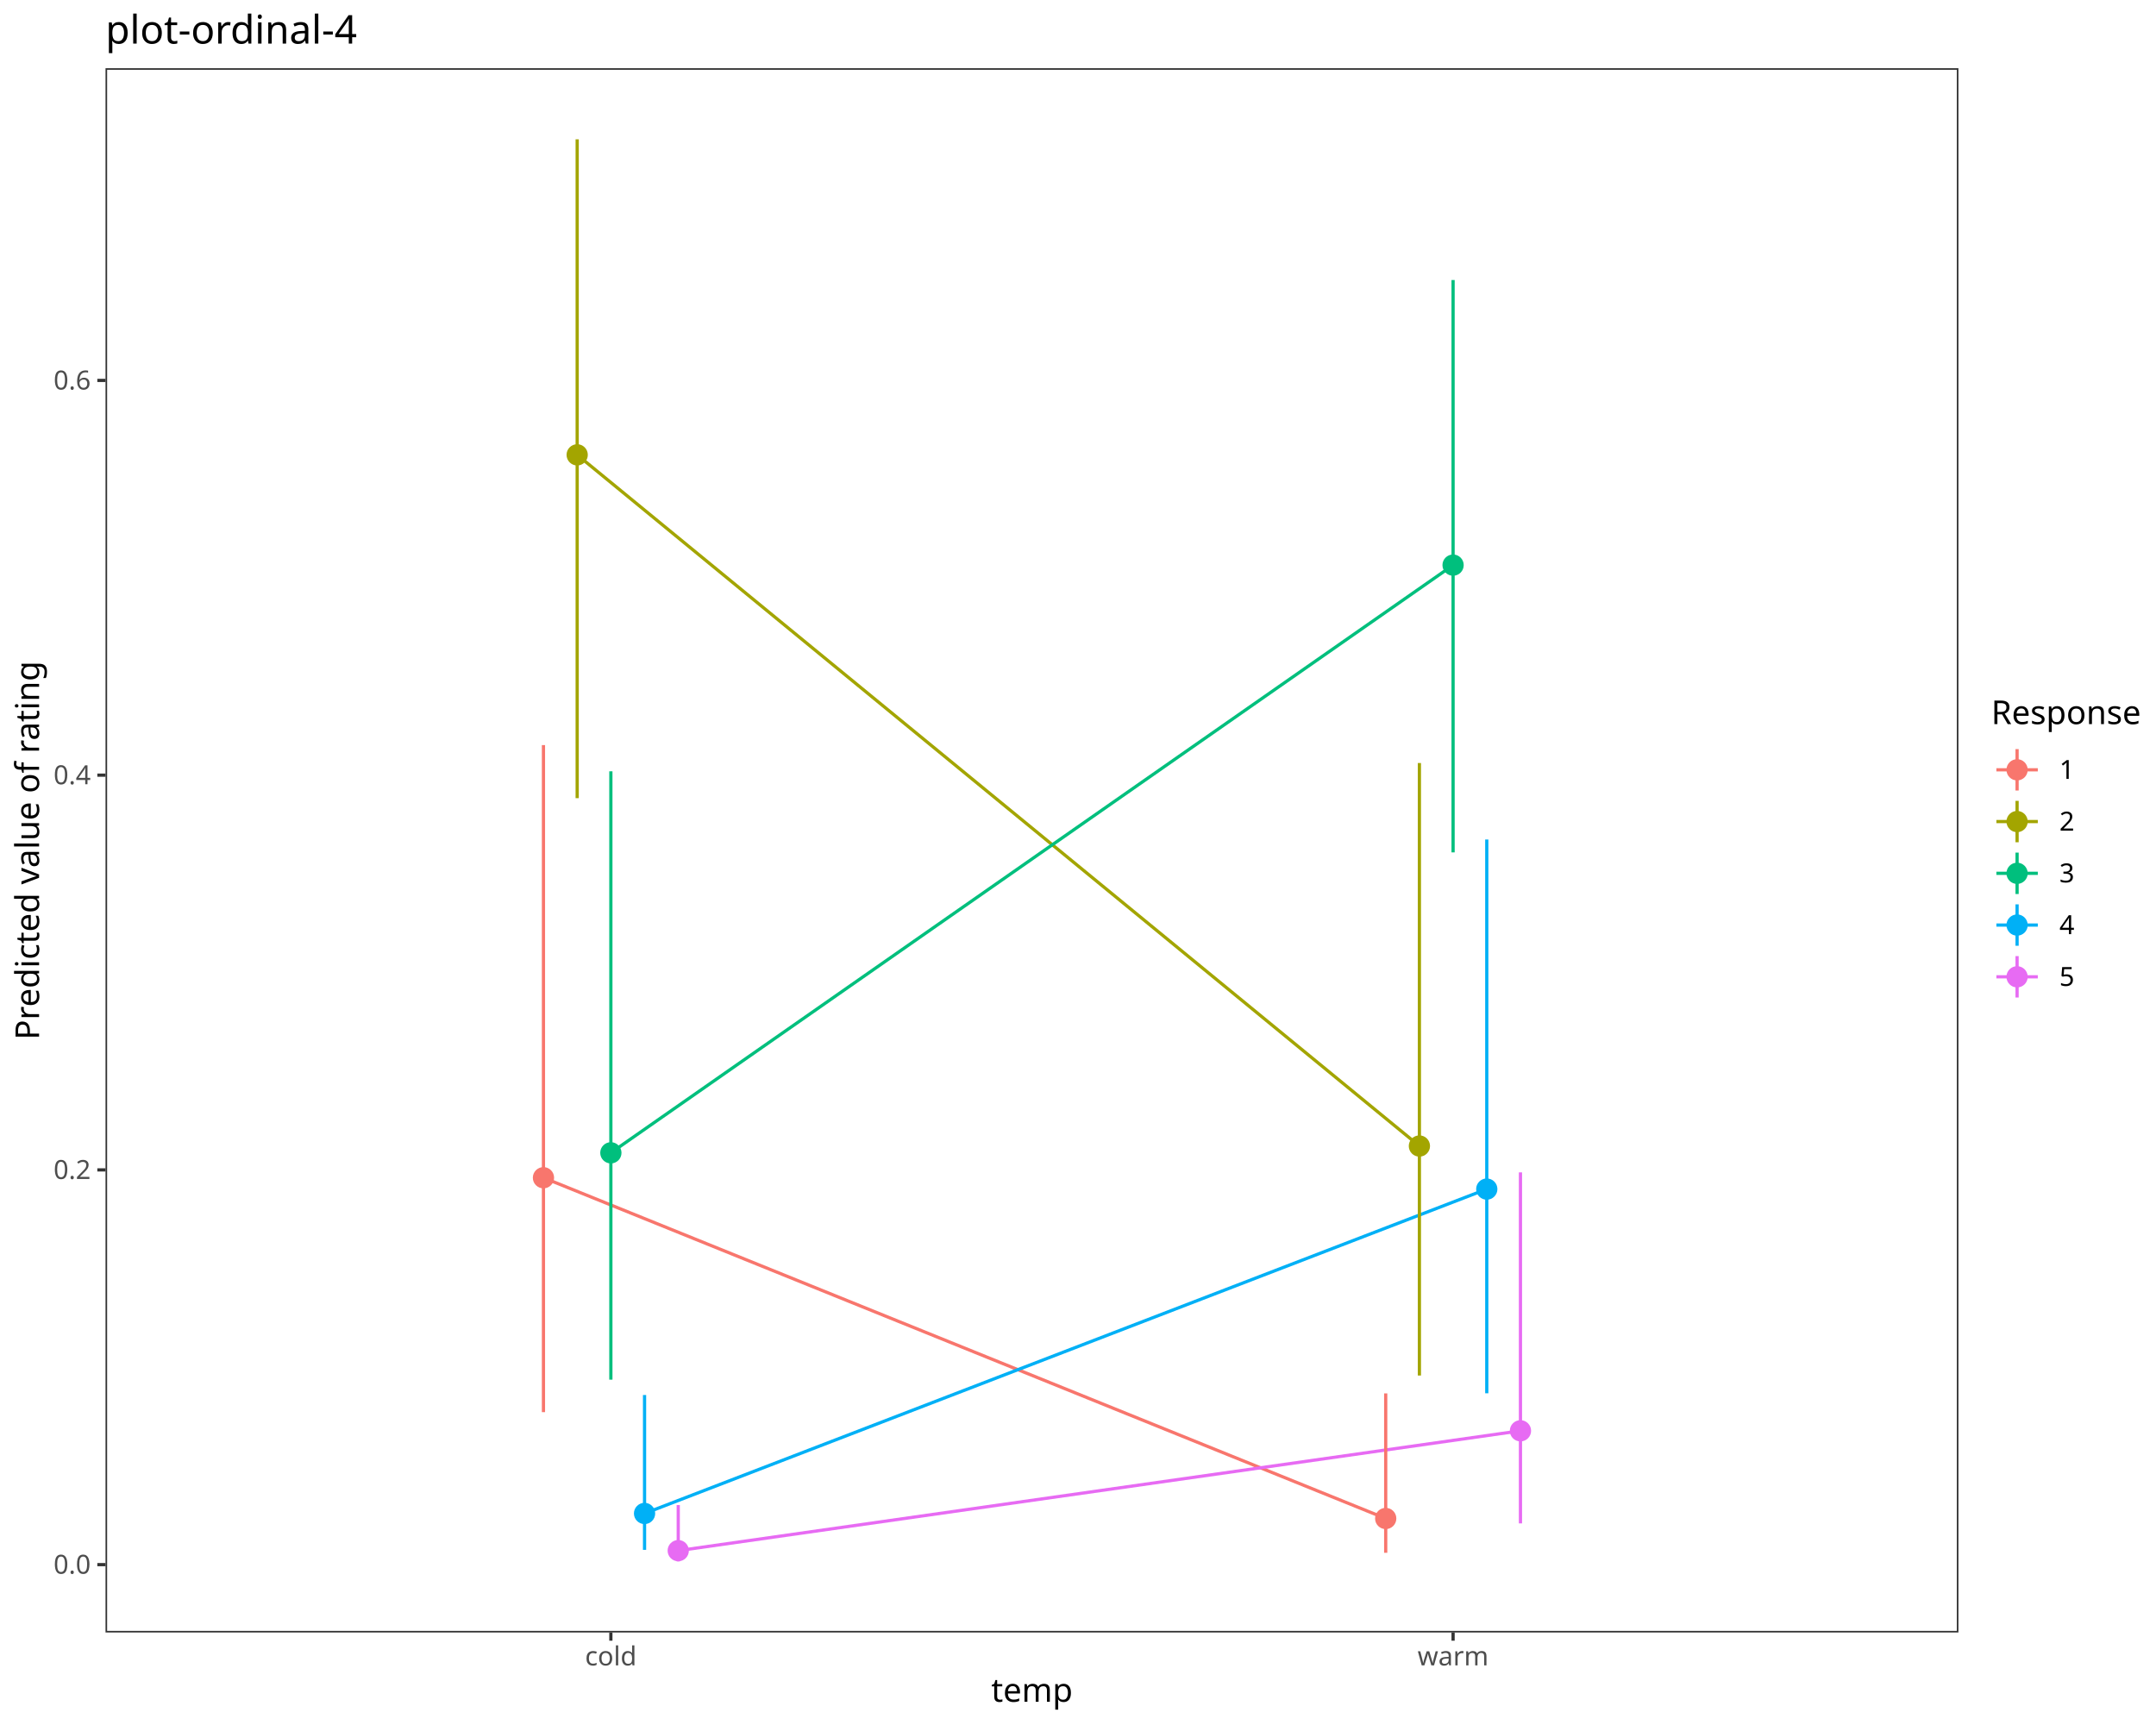
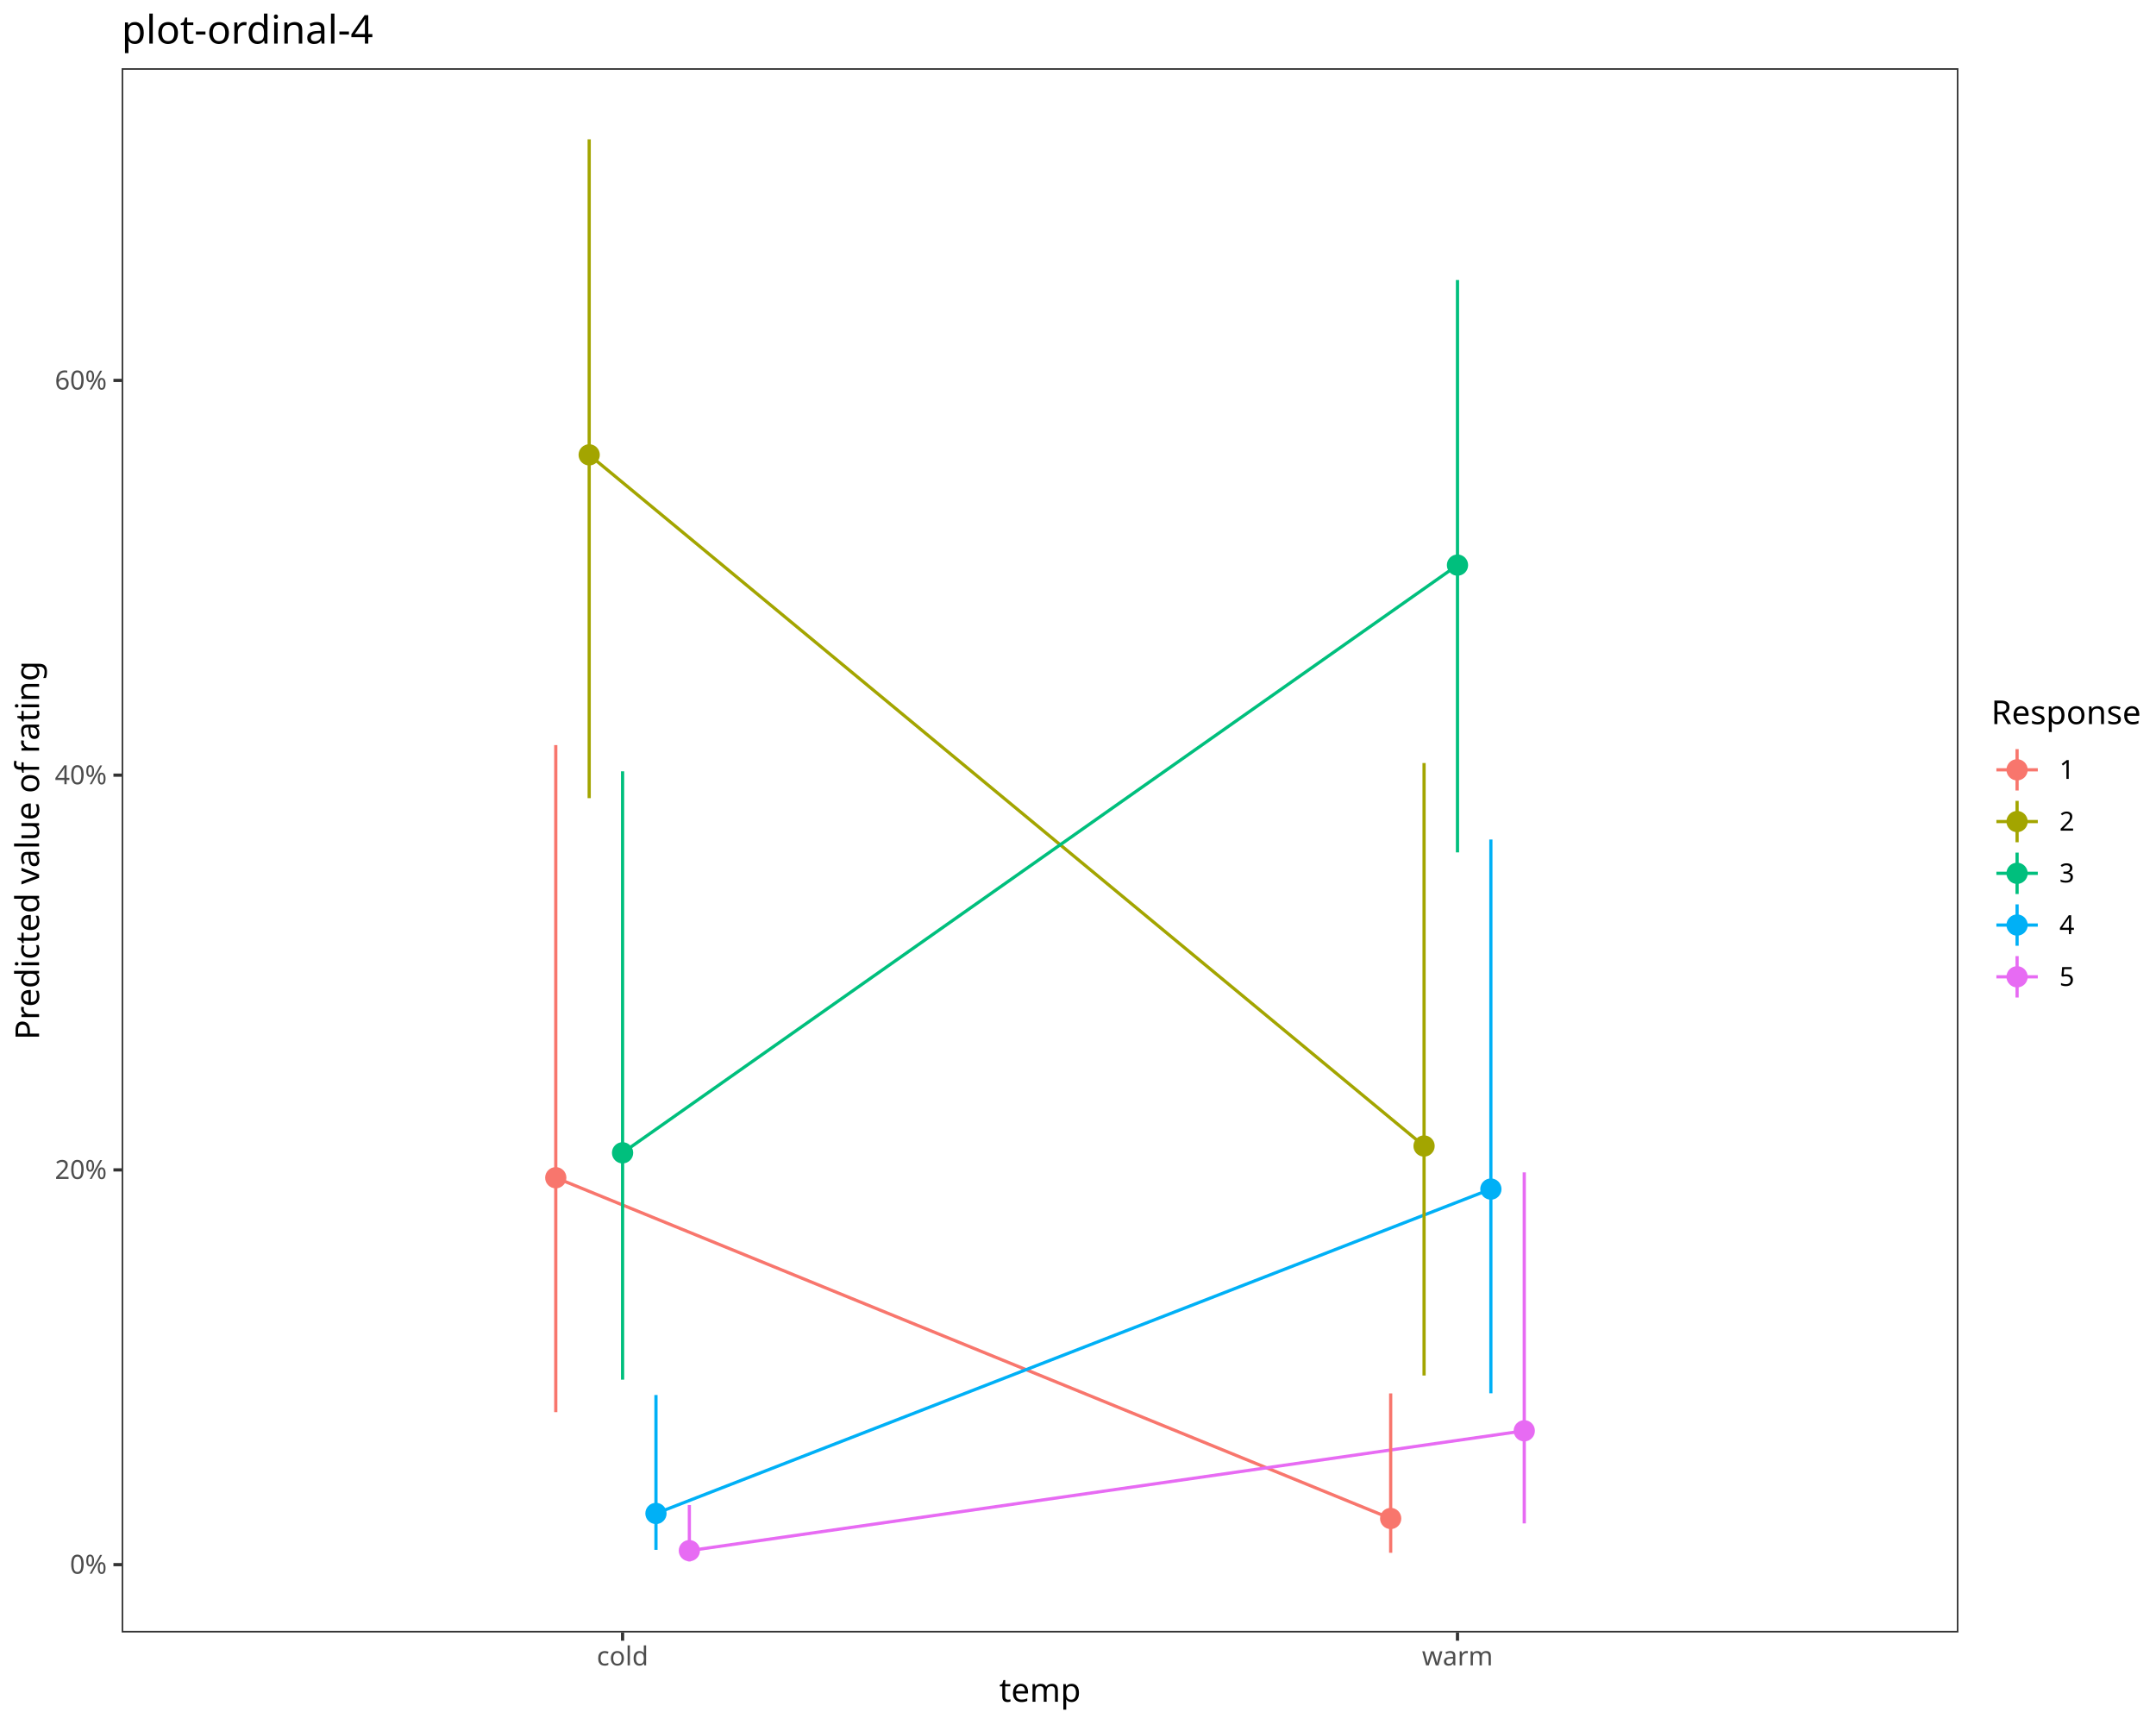
<svg xmlns="http://www.w3.org/2000/svg" class="svglite" data-engine-version="2.0" width="720.00pt" height="576.00pt" viewBox="0 0 720.00 576.00">
  <defs>
    <style type="text/css">
    .svglite line, .svglite polyline, .svglite polygon, .svglite path, .svglite rect, .svglite circle {
      fill: none;
      stroke: #000000;
      stroke-linecap: round;
      stroke-linejoin: round;
      stroke-miterlimit: 10.00;
    }
  </style>
  </defs>
  <rect width="100%" height="100%" style="stroke: none; fill: #FFFFFF;" />
  <defs>
    <clipPath id="cpMC4wMHw3MjAuMDB8MC4wMHw1NzYuMDA=">
      <rect x="0.00" y="0.00" width="720.00" height="576.00" />
    </clipPath>
  </defs>
  <g clip-path="url(#cpMC4wMHw3MjAuMDB8MC4wMHw1NzYuMDA=)">
    <rect x="0.00" y="0.00" width="720.00" height="576.00" style="stroke-width: 1.07; stroke: #FFFFFF; fill: #FFFFFF;" />
  </g>
  <defs>
-     <clipPath id="cpMzUuMjR8NjU0LjAyfDIyLjc4fDU0NS4xMQ==">
-       <rect x="35.24" y="22.78" width="618.78" height="522.33" />
+     <clipPath id="cpNDAuNjJ8NjU0LjAyfDIyLjc4fDU0NS4xMQ==">
+       <rect x="40.62" y="22.78" width="613.40" height="522.33" />
    </clipPath>
  </defs>
-   <g clip-path="url(#cpMzUuMjR8NjU0LjAyfDIyLjc4fDU0NS4xMQ==)">
-     <rect x="35.24" y="22.78" width="618.78" height="522.33" style="stroke-width: 1.07; stroke: none; fill: #FFFFFF;" />
-     <polyline points="181.49,393.26 462.76,507.04 " style="stroke-width: 1.07; stroke: #F8766D; stroke-linecap: butt;" />
-     <polyline points="192.75,151.88 474.01,382.67 " style="stroke-width: 1.07; stroke: #A3A500; stroke-linecap: butt;" />
-     <polyline points="204.00,384.94 485.26,188.70 " style="stroke-width: 1.07; stroke: #00BF7D; stroke-linecap: butt;" />
-     <polyline points="215.25,505.36 496.51,397.05 " style="stroke-width: 1.07; stroke: #00B0F6; stroke-linecap: butt;" />
-     <polyline points="226.50,517.78 507.76,477.76 " style="stroke-width: 1.07; stroke: #E76BF3; stroke-linecap: butt;" />
-     <line x1="181.49" y1="471.53" x2="181.49" y2="248.80" style="stroke-width: 1.07; stroke: #F8766D; stroke-linecap: butt;" />
-     <line x1="462.76" y1="518.50" x2="462.76" y2="465.27" style="stroke-width: 1.07; stroke: #F8766D; stroke-linecap: butt;" />
-     <line x1="192.75" y1="266.52" x2="192.75" y2="46.53" style="stroke-width: 1.07; stroke: #A3A500; stroke-linecap: butt;" />
-     <line x1="474.01" y1="459.31" x2="474.01" y2="254.78" style="stroke-width: 1.07; stroke: #A3A500; stroke-linecap: butt;" />
-     <line x1="204.00" y1="460.68" x2="204.00" y2="257.55" style="stroke-width: 1.07; stroke: #00BF7D; stroke-linecap: butt;" />
-     <line x1="485.26" y1="284.62" x2="485.26" y2="93.50" style="stroke-width: 1.07; stroke: #00BF7D; stroke-linecap: butt;" />
-     <line x1="215.25" y1="517.52" x2="215.25" y2="465.82" style="stroke-width: 1.07; stroke: #00B0F6; stroke-linecap: butt;" />
-     <line x1="496.51" y1="465.23" x2="496.51" y2="280.32" style="stroke-width: 1.07; stroke: #00B0F6; stroke-linecap: butt;" />
-     <line x1="226.50" y1="521.37" x2="226.50" y2="502.56" style="stroke-width: 1.07; stroke: #E76BF3; stroke-linecap: butt;" />
-     <line x1="507.76" y1="508.68" x2="507.76" y2="391.46" style="stroke-width: 1.07; stroke: #E76BF3; stroke-linecap: butt;" />
-     <circle cx="181.49" cy="393.26" r="2.84" style="stroke-width: 1.42; stroke: #F8766D; fill: #F8766D;" />
-     <circle cx="462.76" cy="507.04" r="2.84" style="stroke-width: 1.42; stroke: #F8766D; fill: #F8766D;" />
-     <circle cx="192.75" cy="151.88" r="2.84" style="stroke-width: 1.42; stroke: #A3A500; fill: #A3A500;" />
-     <circle cx="474.01" cy="382.67" r="2.84" style="stroke-width: 1.42; stroke: #A3A500; fill: #A3A500;" />
-     <circle cx="204.00" cy="384.94" r="2.84" style="stroke-width: 1.42; stroke: #00BF7D; fill: #00BF7D;" />
-     <circle cx="485.26" cy="188.70" r="2.84" style="stroke-width: 1.42; stroke: #00BF7D; fill: #00BF7D;" />
-     <circle cx="215.25" cy="505.36" r="2.84" style="stroke-width: 1.42; stroke: #00B0F6; fill: #00B0F6;" />
-     <circle cx="496.51" cy="397.05" r="2.84" style="stroke-width: 1.42; stroke: #00B0F6; fill: #00B0F6;" />
-     <circle cx="226.50" cy="517.78" r="2.84" style="stroke-width: 1.42; stroke: #E76BF3; fill: #E76BF3;" />
-     <circle cx="507.76" cy="477.76" r="2.84" style="stroke-width: 1.42; stroke: #E76BF3; fill: #E76BF3;" />
-     <rect x="35.24" y="22.78" width="618.78" height="522.33" style="stroke-width: 1.07; stroke: #333333;" />
+   <g clip-path="url(#cpNDAuNjJ8NjU0LjAyfDIyLjc4fDU0NS4xMQ==)">
+     <rect x="40.62" y="22.78" width="613.40" height="522.33" style="stroke-width: 1.07; stroke: none; fill: #FFFFFF;" />
+     <polyline points="185.60,393.26 464.42,507.04 " style="stroke-width: 1.07; stroke: #F8766D; stroke-linecap: butt;" />
+     <polyline points="196.76,151.88 475.57,382.67 " style="stroke-width: 1.07; stroke: #A3A500; stroke-linecap: butt;" />
+     <polyline points="207.91,384.94 486.73,188.70 " style="stroke-width: 1.07; stroke: #00BF7D; stroke-linecap: butt;" />
+     <polyline points="219.06,505.36 497.88,397.05 " style="stroke-width: 1.07; stroke: #00B0F6; stroke-linecap: butt;" />
+     <polyline points="230.21,517.78 509.03,477.76 " style="stroke-width: 1.07; stroke: #E76BF3; stroke-linecap: butt;" />
+     <line x1="185.60" y1="471.53" x2="185.60" y2="248.80" style="stroke-width: 1.07; stroke: #F8766D; stroke-linecap: butt;" />
+     <line x1="464.42" y1="518.50" x2="464.42" y2="465.27" style="stroke-width: 1.07; stroke: #F8766D; stroke-linecap: butt;" />
+     <line x1="196.76" y1="266.52" x2="196.76" y2="46.53" style="stroke-width: 1.07; stroke: #A3A500; stroke-linecap: butt;" />
+     <line x1="475.57" y1="459.31" x2="475.57" y2="254.78" style="stroke-width: 1.07; stroke: #A3A500; stroke-linecap: butt;" />
+     <line x1="207.91" y1="460.68" x2="207.91" y2="257.55" style="stroke-width: 1.07; stroke: #00BF7D; stroke-linecap: butt;" />
+     <line x1="486.73" y1="284.62" x2="486.73" y2="93.50" style="stroke-width: 1.07; stroke: #00BF7D; stroke-linecap: butt;" />
+     <line x1="219.06" y1="517.52" x2="219.06" y2="465.82" style="stroke-width: 1.07; stroke: #00B0F6; stroke-linecap: butt;" />
+     <line x1="497.88" y1="465.23" x2="497.88" y2="280.32" style="stroke-width: 1.07; stroke: #00B0F6; stroke-linecap: butt;" />
+     <line x1="230.21" y1="521.37" x2="230.21" y2="502.56" style="stroke-width: 1.07; stroke: #E76BF3; stroke-linecap: butt;" />
+     <line x1="509.03" y1="508.68" x2="509.03" y2="391.46" style="stroke-width: 1.07; stroke: #E76BF3; stroke-linecap: butt;" />
+     <circle cx="185.60" cy="393.26" r="2.84" style="stroke-width: 1.42; stroke: #F8766D; fill: #F8766D;" />
+     <circle cx="464.42" cy="507.04" r="2.84" style="stroke-width: 1.42; stroke: #F8766D; fill: #F8766D;" />
+     <circle cx="196.76" cy="151.88" r="2.84" style="stroke-width: 1.42; stroke: #A3A500; fill: #A3A500;" />
+     <circle cx="475.57" cy="382.67" r="2.84" style="stroke-width: 1.42; stroke: #A3A500; fill: #A3A500;" />
+     <circle cx="207.91" cy="384.94" r="2.84" style="stroke-width: 1.42; stroke: #00BF7D; fill: #00BF7D;" />
+     <circle cx="486.73" cy="188.70" r="2.84" style="stroke-width: 1.42; stroke: #00BF7D; fill: #00BF7D;" />
+     <circle cx="219.06" cy="505.36" r="2.84" style="stroke-width: 1.42; stroke: #00B0F6; fill: #00B0F6;" />
+     <circle cx="497.88" cy="397.05" r="2.84" style="stroke-width: 1.42; stroke: #00B0F6; fill: #00B0F6;" />
+     <circle cx="230.21" cy="517.78" r="2.84" style="stroke-width: 1.42; stroke: #E76BF3; fill: #E76BF3;" />
+     <circle cx="509.03" cy="477.76" r="2.84" style="stroke-width: 1.42; stroke: #E76BF3; fill: #E76BF3;" />
+     <rect x="40.62" y="22.78" width="613.40" height="522.33" style="stroke-width: 1.07; stroke: #333333;" />
  </g>
  <g clip-path="url(#cpMC4wMHw3MjAuMDB8MC4wMHw1NzYuMDA=)">
-     <text x="30.31" y="525.48" text-anchor="end" style="font-size: 8.80px; fill: #4D4D4D; font-family: sans;" textLength="12.23px" lengthAdjust="spacingAndGlyphs">0.0</text>
-     <text x="30.31" y="393.67" text-anchor="end" style="font-size: 8.80px; fill: #4D4D4D; font-family: sans;" textLength="12.23px" lengthAdjust="spacingAndGlyphs">0.2</text>
-     <text x="30.31" y="261.87" text-anchor="end" style="font-size: 8.80px; fill: #4D4D4D; font-family: sans;" textLength="12.23px" lengthAdjust="spacingAndGlyphs">0.4</text>
-     <text x="30.31" y="130.06" text-anchor="end" style="font-size: 8.80px; fill: #4D4D4D; font-family: sans;" textLength="12.23px" lengthAdjust="spacingAndGlyphs">0.6</text>
-     <polyline points="32.50,522.45 35.24,522.45 " style="stroke-width: 1.07; stroke: #333333; stroke-linecap: butt;" />
-     <polyline points="32.50,390.64 35.24,390.64 " style="stroke-width: 1.07; stroke: #333333; stroke-linecap: butt;" />
-     <polyline points="32.50,258.84 35.24,258.84 " style="stroke-width: 1.07; stroke: #333333; stroke-linecap: butt;" />
-     <polyline points="32.50,127.03 35.24,127.03 " style="stroke-width: 1.07; stroke: #333333; stroke-linecap: butt;" />
-     <polyline points="204.00,547.85 204.00,545.11 " style="stroke-width: 1.07; stroke: #333333; stroke-linecap: butt;" />
-     <polyline points="485.26,547.85 485.26,545.11 " style="stroke-width: 1.07; stroke: #333333; stroke-linecap: butt;" />
-     <text x="204.00" y="556.10" text-anchor="middle" style="font-size: 8.80px; fill: #4D4D4D; font-family: sans;" textLength="16.15px" lengthAdjust="spacingAndGlyphs">cold</text>
-     <text x="485.26" y="556.10" text-anchor="middle" style="font-size: 8.80px; fill: #4D4D4D; font-family: sans;" textLength="21.52px" lengthAdjust="spacingAndGlyphs">warm</text>
-     <text x="344.63" y="568.24" text-anchor="middle" style="font-size: 11.00px; font-family: sans;" textLength="24.46px" lengthAdjust="spacingAndGlyphs">temp</text>
+     <text x="35.69" y="525.48" text-anchor="end" style="font-size: 8.80px; fill: #4D4D4D; font-family: sans;" textLength="12.72px" lengthAdjust="spacingAndGlyphs">0%</text>
+     <text x="35.69" y="393.67" text-anchor="end" style="font-size: 8.80px; fill: #4D4D4D; font-family: sans;" textLength="17.61px" lengthAdjust="spacingAndGlyphs">20%</text>
+     <text x="35.69" y="261.87" text-anchor="end" style="font-size: 8.80px; fill: #4D4D4D; font-family: sans;" textLength="17.61px" lengthAdjust="spacingAndGlyphs">40%</text>
+     <text x="35.69" y="130.06" text-anchor="end" style="font-size: 8.80px; fill: #4D4D4D; font-family: sans;" textLength="17.61px" lengthAdjust="spacingAndGlyphs">60%</text>
+     <polyline points="37.88,522.45 40.62,522.45 " style="stroke-width: 1.07; stroke: #333333; stroke-linecap: butt;" />
+     <polyline points="37.88,390.64 40.62,390.64 " style="stroke-width: 1.07; stroke: #333333; stroke-linecap: butt;" />
+     <polyline points="37.88,258.84 40.62,258.84 " style="stroke-width: 1.07; stroke: #333333; stroke-linecap: butt;" />
+     <polyline points="37.88,127.03 40.62,127.03 " style="stroke-width: 1.07; stroke: #333333; stroke-linecap: butt;" />
+     <polyline points="207.91,547.85 207.91,545.11 " style="stroke-width: 1.07; stroke: #333333; stroke-linecap: butt;" />
+     <polyline points="486.73,547.85 486.73,545.11 " style="stroke-width: 1.07; stroke: #333333; stroke-linecap: butt;" />
+     <text x="207.91" y="556.10" text-anchor="middle" style="font-size: 8.80px; fill: #4D4D4D; font-family: sans;" textLength="16.15px" lengthAdjust="spacingAndGlyphs">cold</text>
+     <text x="486.73" y="556.10" text-anchor="middle" style="font-size: 8.80px; fill: #4D4D4D; font-family: sans;" textLength="21.52px" lengthAdjust="spacingAndGlyphs">warm</text>
+     <text x="347.32" y="568.24" text-anchor="middle" style="font-size: 11.00px; font-family: sans;" textLength="24.46px" lengthAdjust="spacingAndGlyphs">temp</text>
    <text transform="translate(13.05,283.95) rotate(-90)" text-anchor="middle" style="font-size: 11.00px; font-family: sans;" textLength="118.64px" lengthAdjust="spacingAndGlyphs">Predicted value of rating</text>
    <rect x="664.97" y="233.08" width="49.55" height="101.73" style="stroke-width: 1.07; stroke: none; fill: #FFFFFF;" />
    <text x="664.97" y="241.79" style="font-size: 11.00px; font-family: sans;" textLength="49.55px" lengthAdjust="spacingAndGlyphs">Response</text>
    <rect x="664.97" y="248.41" width="17.28" height="17.28" style="stroke-width: 1.07; stroke: none; fill: #FFFFFF;" />
    <line x1="666.70" y1="257.05" x2="680.53" y2="257.05" style="stroke-width: 1.07; stroke: #F8766D; stroke-linecap: butt;" />
    <line x1="673.61" y1="263.97" x2="673.61" y2="250.14" style="stroke-width: 1.07; stroke: #F8766D; stroke-linecap: butt;" />
    <circle cx="673.61" cy="257.05" r="2.84" style="stroke-width: 1.42; stroke: #F8766D; fill: #F8766D;" />
    <rect x="664.97" y="265.69" width="17.28" height="17.28" style="stroke-width: 1.07; stroke: none; fill: #FFFFFF;" />
    <line x1="666.70" y1="274.33" x2="680.53" y2="274.33" style="stroke-width: 1.07; stroke: #A3A500; stroke-linecap: butt;" />
    <line x1="673.61" y1="281.25" x2="673.61" y2="267.42" style="stroke-width: 1.07; stroke: #A3A500; stroke-linecap: butt;" />
    <circle cx="673.61" cy="274.33" r="2.84" style="stroke-width: 1.42; stroke: #A3A500; fill: #A3A500;" />
    <rect x="664.97" y="282.97" width="17.28" height="17.28" style="stroke-width: 1.07; stroke: none; fill: #FFFFFF;" />
    <line x1="666.70" y1="291.61" x2="680.53" y2="291.61" style="stroke-width: 1.07; stroke: #00BF7D; stroke-linecap: butt;" />
    <line x1="673.61" y1="298.53" x2="673.61" y2="284.70" style="stroke-width: 1.07; stroke: #00BF7D; stroke-linecap: butt;" />
    <circle cx="673.61" cy="291.61" r="2.84" style="stroke-width: 1.42; stroke: #00BF7D; fill: #00BF7D;" />
    <rect x="664.97" y="300.25" width="17.28" height="17.28" style="stroke-width: 1.07; stroke: none; fill: #FFFFFF;" />
    <line x1="666.70" y1="308.89" x2="680.53" y2="308.89" style="stroke-width: 1.07; stroke: #00B0F6; stroke-linecap: butt;" />
    <line x1="673.61" y1="315.81" x2="673.61" y2="301.98" style="stroke-width: 1.07; stroke: #00B0F6; stroke-linecap: butt;" />
    <circle cx="673.61" cy="308.89" r="2.84" style="stroke-width: 1.42; stroke: #00B0F6; fill: #00B0F6;" />
    <rect x="664.97" y="317.53" width="17.28" height="17.28" style="stroke-width: 1.07; stroke: none; fill: #FFFFFF;" />
    <line x1="666.70" y1="326.17" x2="680.53" y2="326.17" style="stroke-width: 1.07; stroke: #E76BF3; stroke-linecap: butt;" />
    <line x1="673.61" y1="333.09" x2="673.61" y2="319.26" style="stroke-width: 1.07; stroke: #E76BF3; stroke-linecap: butt;" />
    <circle cx="673.61" cy="326.17" r="2.84" style="stroke-width: 1.42; stroke: #E76BF3; fill: #E76BF3;" />
    <text x="687.73" y="260.08" style="font-size: 8.80px; font-family: sans;" textLength="4.89px" lengthAdjust="spacingAndGlyphs">1</text>
    <text x="687.73" y="277.36" style="font-size: 8.80px; font-family: sans;" textLength="4.89px" lengthAdjust="spacingAndGlyphs">2</text>
    <text x="687.73" y="294.64" style="font-size: 8.80px; font-family: sans;" textLength="4.89px" lengthAdjust="spacingAndGlyphs">3</text>
    <text x="687.73" y="311.92" style="font-size: 8.80px; font-family: sans;" textLength="4.89px" lengthAdjust="spacingAndGlyphs">4</text>
    <text x="687.73" y="329.20" style="font-size: 8.80px; font-family: sans;" textLength="4.89px" lengthAdjust="spacingAndGlyphs">5</text>
-     <text x="35.24" y="14.56" style="font-size: 13.20px; font-family: sans;" textLength="77.04px" lengthAdjust="spacingAndGlyphs">plot-ordinal-4</text>
+     <text x="40.62" y="14.56" style="font-size: 13.20px; font-family: sans;" textLength="77.04px" lengthAdjust="spacingAndGlyphs">plot-ordinal-4</text>
  </g>
</svg>
